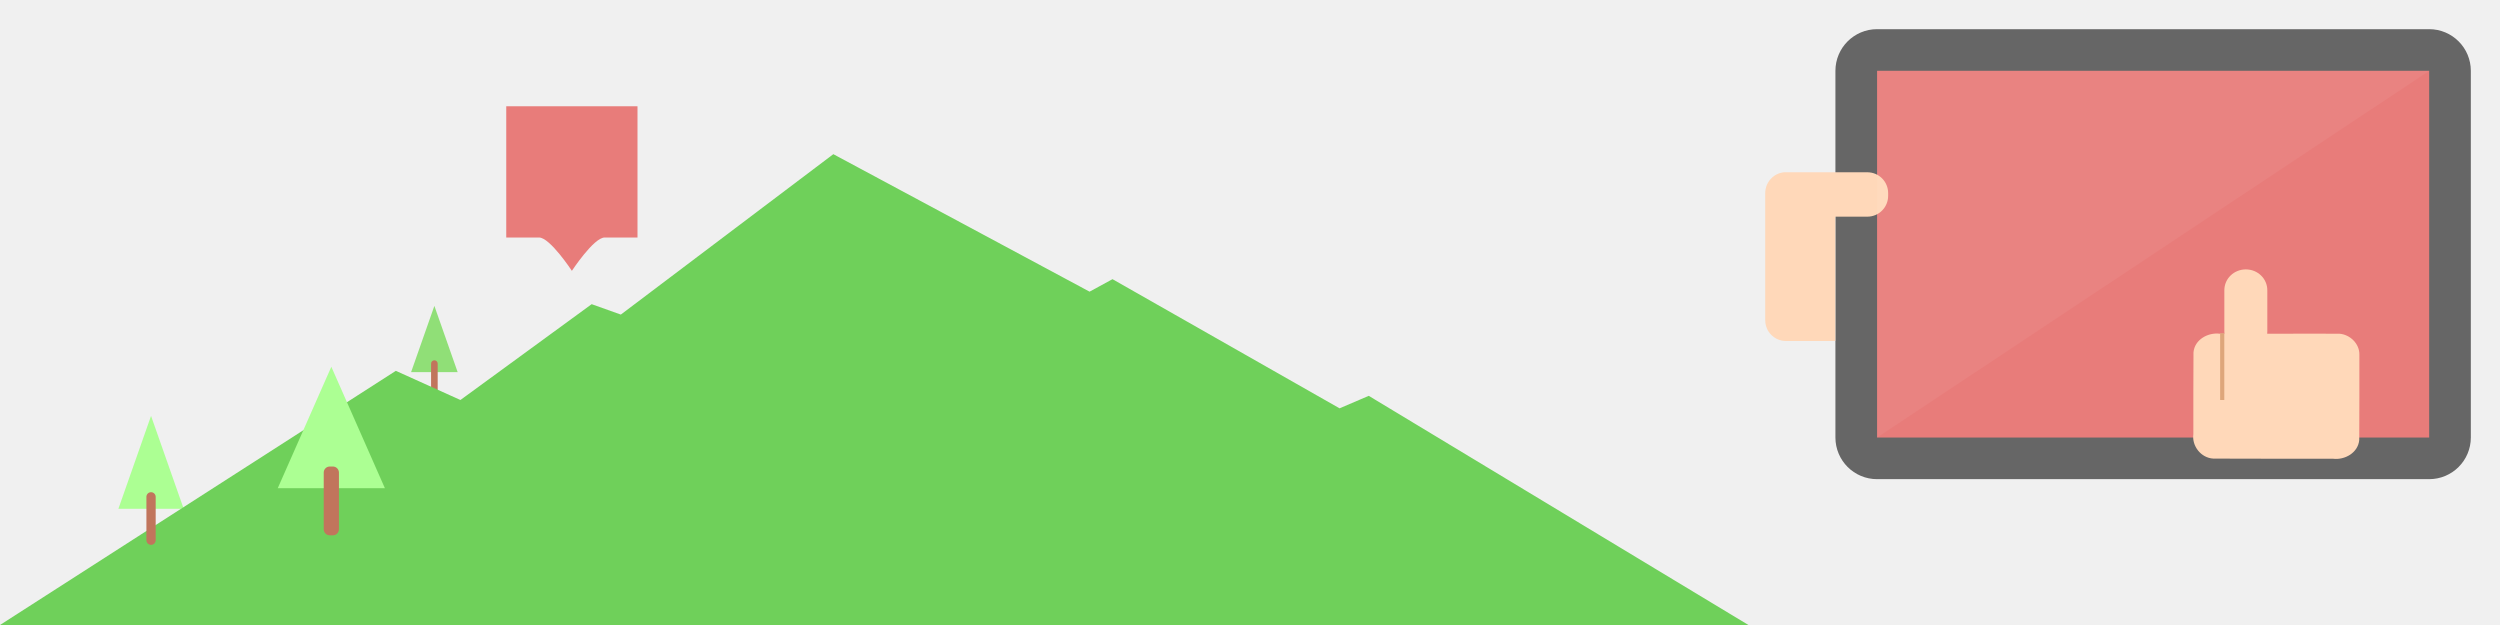
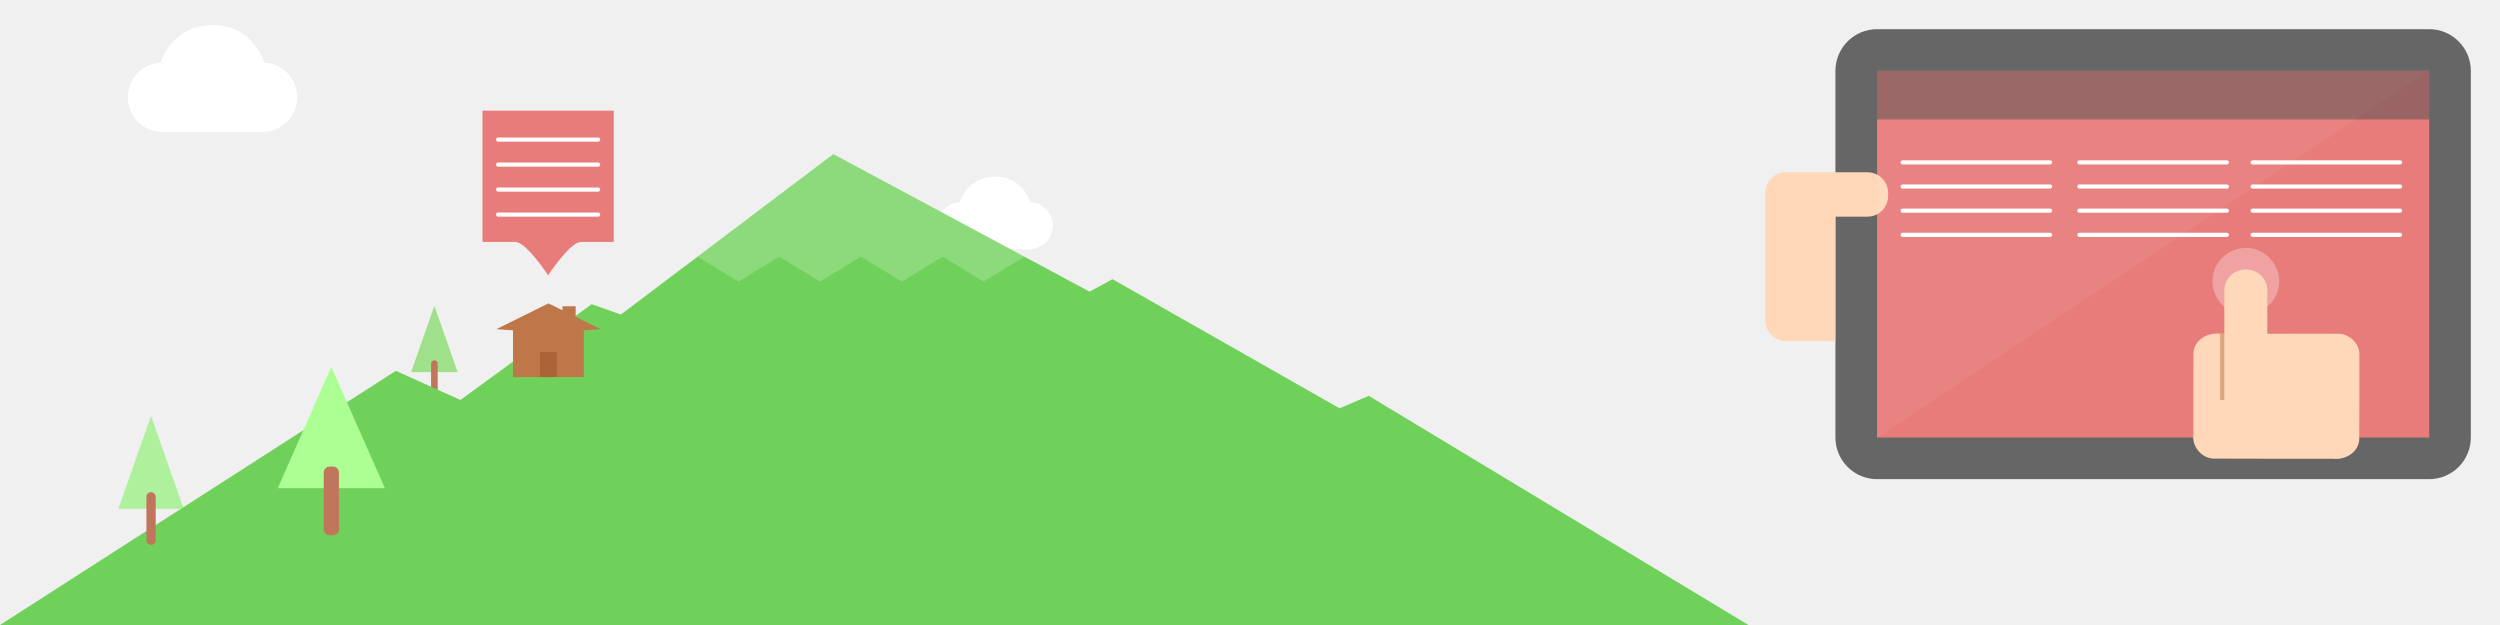
<svg xmlns="http://www.w3.org/2000/svg" xmlns:ns1="http://www.openswatchbook.org/uri/2009/osb" version="1.1" id="Icon" x="0px" y="0px" viewBox="176 76 600 150" enable-background="new 176 76 48 48" xml:space="preserve" width="100%" height="100%">
  <defs id="defs26">
+     <marker orient="auto" refY="0.0" refX="0.0" id="DotL" style="overflow:visible">
+       <path id="path3968" d="M -2.5,-1.0 C -2.5,1.76 -4.74,4.0 -7.5,4.0 C -10.26,4.0 -12.5,1.76 -12.5,-1.0 C -12.5,-3.76 -10.26,-6.0 -7.5,-6.0 C -4.74,-6.0 -2.5,-3.76 -2.5,-1.0 z " style="fill-rule:evenodd;stroke:#000000;stroke-width:1.0pt;marker-start:none;marker-end:none" transform="scale(0.8) translate(7.4, 1)" />
+     </marker>
+     <marker orient="auto" refY="0.0" refX="0.0" id="Arrow2Lstart" style="overflow:visible">
+       <path id="path3924" style="font-size:12.0;fill-rule:evenodd;stroke-width:0.625;stroke-linejoin:round" d="M 8.719,4.034 L -2.207,0.016 L 8.719,-4.002 C 6.973,-1.63 6.983,1.616 8.719,4.034 z " transform="scale(1.1) translate(1,0)" />
+     </marker>
    <linearGradient id="linearGradient6288" ns1:paint="solid">
      <stop style="stop-color:#ffffff;stop-opacity:1;" offset="0" id="stop6290" />
    </linearGradient>
    <marker orient="auto" refY="0" refX="0" id="Arrow1Lstart" style="overflow:visible">
      <path id="path3789" d="M 0,0 5,-5 -12.5,0 5,5 0,0 z" style="fill-rule:evenodd;stroke:#000000;stroke-width:1pt;marker-start:none" transform="matrix(0.8,0,0,0.8,10,0)" />
    </marker>
    <filter id="filter3450" width="1.5" height="1.5" x="-0.25" y="-0.25" color-interpolation-filters="sRGB">
      <feGaussianBlur id="feGaussianBlur3452" in="SourceAlpha" stdDeviation="1" result="blur" />
      <feColorMatrix id="feColorMatrix3454" result="bluralpha" type="matrix" values="1 0 0 0 0 0 1 0 0 0 0 0 1 0 0 0 0 0 0.1 0 " />
      <feOffset id="feOffset3456" in="bluralpha" dx="0" dy="-1" result="offsetBlur" />
      <feMerge id="feMerge3458">
        <feMergeNode id="feMergeNode3460" in="offsetBlur" />
        <feMergeNode id="feMergeNode3462" in="SourceGraphic" />
      </feMerge>
    </filter>
  </defs>
  <linearGradient id="SVGID_1_" gradientUnits="userSpaceOnUse" x1="71.366" y1="132.875" x2="71.366" y2="121.375" gradientTransform="matrix(4.1667,0,0,-4.1667,-97.3177,709.646)">
    <stop offset="0" style="stop-color:#d02df9;stop-opacity:1;" id="stop4" />
    <stop id="stop6312" style="stop-color:#e73399;stop-opacity:1;" offset="0.5" />
    <stop offset="1" style="stop-color:#ff963a;stop-opacity:1;" id="stop6" />
  </linearGradient>
-   <path style="fill:#90df77;fill-opacity:1;stroke:none" id="path3876-4" d="M 43.677,55.951 76.5,-0.901 109.323,55.951 z" transform="matrix(0.1701728,0,0,0.2795748,267.2318,149.6629)" />
+   <path style="fill:#9fe08a;fill-opacity:1;stroke:none" id="path3876-4" d="M 43.677,55.951 76.5,-0.901 109.323,55.951 z" transform="matrix(0.1701728,0,0,0.2795748,267.2318,149.6629)" />
  <g id="W0qAS3_2_" transform="translate(0,102)">
    <g id="g11">
      <g id="g13">
			
		</g>
    </g>
  </g>
  <rect style="fill:#c1755c;fill-opacity:1;stroke:none" id="rect3874-8" width="1.586" height="9.008" x="279.457" y="162.47" ry="0.793" />
-   <path style="fill:#acff93;fill-opacity:1;stroke:none" id="path3876" d="M 43.677,55.951 76.5,-0.901 109.323,55.951 z" transform="matrix(0.2387215,0,0,0.3921926,193.9878,176.163)" />
+   <path style="fill:#aef09b;fill-opacity:1;stroke:none" id="path3876" d="M 43.677,55.951 76.5,-0.901 109.323,55.951 z" transform="matrix(0.2387215,0,0,0.3921926,193.9878,176.163)" />
+   <path style="fill:#ffffff;fill-opacity:1;stroke:none" d="m 406.362,124.519 c -2.998,0.157 -5.357,2.595 -5.357,5.633 0,3.14 2.514,5.676 5.655,5.676 l 16.326,0 c 3.14,0 5.676,-2.535 5.676,-5.676 0,-3.035 -2.363,-5.472 -5.357,-5.633 -0.933,-2.786 -3.545,-6.143 -8.471,-6.143 -4.926,0 -7.538,3.358 -8.471,6.143 z" id="rect3851-9" />
  <path style="fill:#6fd05a;fill-opacity:1;stroke:none" d="m 176,226 95,-61 15.5,7 31.5,-23 7,2.5 51,-38.5 61.5,33 5.5,-3 54.5,31 7,-3 91.125,55 z" id="path3870" />
  <rect style="fill:#c1755c;fill-opacity:1;stroke:none" id="rect3874" width="2.225" height="12.636" x="211.138" y="194.129" ry="1.112" />
  <path style="fill:#acff93;fill-opacity:1;stroke:none" id="path3876-8" d="M 43.677,55.951 76.5,-0.901 109.323,55.951 z" transform="matrix(0.3916128,0,0,0.5125505,225.56,164.4838)" />
  <rect style="fill:#c1755c;fill-opacity:1;stroke:none" id="rect3874-2" width="3.65" height="16.514" x="253.694" y="187.964" ry="1.454" />
-   <path style="fill:#e87c7a;fill-opacity:1;stroke:none" d="m 297.5,101.5 c 10.5,0 21,0 31.5,0 0,10.5 0,21 0,31.5 -2.625,0 -5.25,0 -7.875,0 -2.625,0 -7.875,8 -7.875,8 0,0 -5.25,-8 -7.875,-8 -2.625,0 -5.25,0 -7.875,0 0,-10.5 0,-21 0,-31.5 z" id="rect3933" />
+   <path style="fill:#e87c7a;fill-opacity:1;stroke:none" d="m 291.8,102.567 c 10.5,0 21,0 31.5,0 0,10.5 0,21 0,31.5 -2.625,0 -5.25,0 -7.875,0 -2.625,0 -7.875,8 -7.875,8 0,0 -5.25,-8 -7.875,-8 -2.625,0 -5.25,0 -7.875,0 0,-10.5 0,-21 0,-31.5 z" id="rect3933" />
  <rect style="fill:#e87c7a;fill-opacity:1;stroke:#666666;stroke-width:10;stroke-linecap:round;stroke-linejoin:round;stroke-miterlimit:4;stroke-opacity:1;stroke-dasharray:none;stroke-dashoffset:0" id="rect3999" width="142.5" height="98" x="621.5" y="88" rx="5" ry="5" />
+   <path style="opacity:0.292;fill:#ffffff;fill-opacity:1;stroke:none" id="path5345" d="m 379.5,56.75 a 11.75,11.75 0 1 1 -23.5,0 11.75,11.75 0 1 1 23.5,0 z" transform="matrix(0.6808511,0,0,0.6808511,464.617,104.8617)" />
  <path style="fill:#ffd8b9;fill-opacity:1;stroke:none" d="m 715,140.656 c -2.862,0 -5.156,2.23 -5.156,5 l 0,9.844 c 0,0.205 0.007,0.395 0.031,0.594 -0.364,-4.2e-4 -0.73,6.1e-4 -1.094,0 -2.852,-0.364 -6.075,1.401 -6.344,4.469 -0.063,6.537 -0.013,13.087 -0.031,19.625 -0.401,2.872 1.851,5.716 4.781,5.875 9.568,0.06 19.149,0.014 28.719,0.031 2.852,0.364 6.044,-1.432 6.312,-4.5 0.063,-6.836 0.013,-13.663 0.031,-20.5 0.046,-2.605 -2.247,-4.816 -4.781,-5 -4.784,-0.03 -9.559,-0.004 -14.344,0 l -3,0 c 0.025,-0.198 0.031,-0.389 0.031,-0.594 l 0,-9.844 c 0,-2.77 -2.294,-5 -5.156,-5 z" id="rect4058" />
  <path style="fill:none;stroke:#dea67b;stroke-width:1px;stroke-linecap:butt;stroke-linejoin:miter;stroke-opacity:1" d="m 709.333,156 0,16" id="path4065" />
  <g id="g4091" transform="translate(14,-4)">
    <path style="fill:#ffd8b9;fill-opacity:1;stroke:none" d="m 414.156,45.344 c -2.527,0.255 -4.5,2.403 -4.5,5 l 0,30.5 c 0,2.77 2.23,5 5,5 l 11.344,0 c 0.162,0 0.31,-0.016 0.469,-0.031 l 0,-29.812 4.531,0 3.156,0 c 2.77,0 5,-2.23 5,-5 l 0,-0.656 c 0,-2.77 -2.23,-5 -5,-5 l -7.656,0 -0.5,0 -6.844,0 -4.5,0 c -0.173,0 -0.332,-0.017 -0.5,0 z" transform="translate(176,76)" id="rect4085" />
  </g>
  <path style="opacity:0.053;fill:#ffffff;fill-opacity:1;stroke:none" d="m 626.5,93 c 44.167,0 132.5,0 132.5,0 L 626.5,181 c 0,0 0,-58.667 0,-88 z" id="rect3830" />
+   <path style="opacity:0.204;fill:#ffffff;fill-opacity:1;stroke:none" d="m 376,113 -32.594,24.594 9.805,6 9.805,-6 9.805,6 9.805,-6 9.805,6 9.805,-6 9.805,6 9.805,-6 z" id="path3870-1" />
+   <path style="fill:#bf774a;fill-opacity:1;stroke:none" d="M 131.625 72.812 L 119.125 79 L 123.125 79.281 L 123.125 90.5 L 131.625 90.5 L 140.125 90.5 L 140.125 79.281 L 144.125 79 L 138.156 76.031 L 138.156 73.5 L 135 73.5 L 135 74.469 L 131.625 72.812 z " transform="translate(176,76)" id="rect3808" />
+   <path style="fill:#ffffff;fill-opacity:1;stroke:none" d="m 214.552,91.042 c -4.407,0.231 -7.875,3.814 -7.875,8.281 0,4.617 3.696,8.344 8.312,8.344 l 24,0 c 4.617,0 8.344,-3.727 8.344,-8.344 0,-4.462 -3.474,-8.043 -7.875,-8.281 -1.371,-4.096 -5.212,-9.031 -12.453,-9.031 -7.241,0 -11.082,4.936 -12.454,9.031 z" id="rect3851" />
+   <rect style="fill:#ab6337;fill-opacity:1;stroke:none" id="rect3899" width="4" height="6" x="305.625" y="160.49" />
+   <path style="fill:none;stroke:#ffffff;stroke-width:1;stroke-linecap:round;stroke-linejoin:miter;stroke-miterlimit:4;stroke-opacity:1;stroke-dasharray:none" d="m 295.55,109.5 24,0" id="path5093" />
+   <path style="fill:none;stroke:#ffffff;stroke-width:1;stroke-linecap:round;stroke-linejoin:miter;stroke-miterlimit:4;stroke-opacity:1;stroke-dasharray:none" d="m 295.55,115.5 24,0" id="path5093-8" />
+   <path style="fill:none;stroke:#ffffff;stroke-width:1;stroke-linecap:round;stroke-linejoin:miter;stroke-miterlimit:4;stroke-opacity:1;stroke-dasharray:none" d="m 295.55,121.5 24,0" id="path5093-8-8-2" />
+   <path style="fill:none;stroke:#ffffff;stroke-width:1;stroke-linecap:round;stroke-linejoin:miter;stroke-miterlimit:4;stroke-opacity:1;stroke-dasharray:none" d="m 295.55,127.5 24,0" id="path5093-8-8-2-4-5" />
+   <g id="g5279" transform="translate(0,0.3333333)">
+     <path id="path5093-5" d="m 632.642,114.642 35.382,0" style="fill:none;stroke:#ffffff;stroke-width:1;stroke-linecap:round;stroke-linejoin:miter;stroke-miterlimit:4;stroke-opacity:1;stroke-dasharray:none" />
+     <path id="path5093-8-1" d="m 632.642,120.436 35.382,0" style="fill:none;stroke:#ffffff;stroke-width:1;stroke-linecap:round;stroke-linejoin:miter;stroke-miterlimit:4;stroke-opacity:1;stroke-dasharray:none" />
+     <path id="path5093-8-8-2-7" d="m 632.642,126.23 35.382,0" style="fill:none;stroke:#ffffff;stroke-width:1;stroke-linecap:round;stroke-linejoin:miter;stroke-miterlimit:4;stroke-opacity:1;stroke-dasharray:none" />
+     <path id="path5093-8-8-2-4-5-1" d="m 632.642,132.024 35.382,0" style="fill:none;stroke:#ffffff;stroke-width:1;stroke-linecap:round;stroke-linejoin:miter;stroke-miterlimit:4;stroke-opacity:1;stroke-dasharray:none" />
+   </g>
+   <rect style="opacity:0.513;fill:#4e4e4e;fill-opacity:1;stroke:none" id="rect5219" width="132.533" height="11.667" x="626.5" y="93" />
+   <g id="g5279-3" transform="translate(42.41666,0.3333333)">
+     <path id="path5093-5-2" d="m 632.642,114.642 35.382,0" style="fill:none;stroke:#ffffff;stroke-width:1;stroke-linecap:round;stroke-linejoin:miter;stroke-miterlimit:4;stroke-opacity:1;stroke-dasharray:none" />
+     <path id="path5093-8-1-2" d="m 632.642,120.436 35.382,0" style="fill:none;stroke:#ffffff;stroke-width:1;stroke-linecap:round;stroke-linejoin:miter;stroke-miterlimit:4;stroke-opacity:1;stroke-dasharray:none" />
+     <path id="path5093-8-8-2-7-1" d="m 632.642,126.23 35.382,0" style="fill:none;stroke:#ffffff;stroke-width:1;stroke-linecap:round;stroke-linejoin:miter;stroke-miterlimit:4;stroke-opacity:1;stroke-dasharray:none" />
+     <path id="path5093-8-8-2-4-5-1-6" d="m 632.642,132.024 35.382,0" style="fill:none;stroke:#ffffff;stroke-width:1;stroke-linecap:round;stroke-linejoin:miter;stroke-miterlimit:4;stroke-opacity:1;stroke-dasharray:none" />
+   </g>
+   <g id="g5279-8" transform="translate(84,0.3333333)">
+     <path id="path5093-5-5" d="m 632.642,114.642 35.382,0" style="fill:none;stroke:#ffffff;stroke-width:1;stroke-linecap:round;stroke-linejoin:miter;stroke-miterlimit:4;stroke-opacity:1;stroke-dasharray:none" />
+     <path id="path5093-8-1-7" d="m 632.642,120.436 35.382,0" style="fill:none;stroke:#ffffff;stroke-width:1;stroke-linecap:round;stroke-linejoin:miter;stroke-miterlimit:4;stroke-opacity:1;stroke-dasharray:none" />
+     <path id="path5093-8-8-2-7-6" d="m 632.642,126.23 35.382,0" style="fill:none;stroke:#ffffff;stroke-width:1;stroke-linecap:round;stroke-linejoin:miter;stroke-miterlimit:4;stroke-opacity:1;stroke-dasharray:none" />
+     <path id="path5093-8-8-2-4-5-1-1" d="m 632.642,132.024 35.382,0" style="fill:none;stroke:#ffffff;stroke-width:1;stroke-linecap:round;stroke-linejoin:miter;stroke-miterlimit:4;stroke-opacity:1;stroke-dasharray:none" />
+   </g>
</svg>
